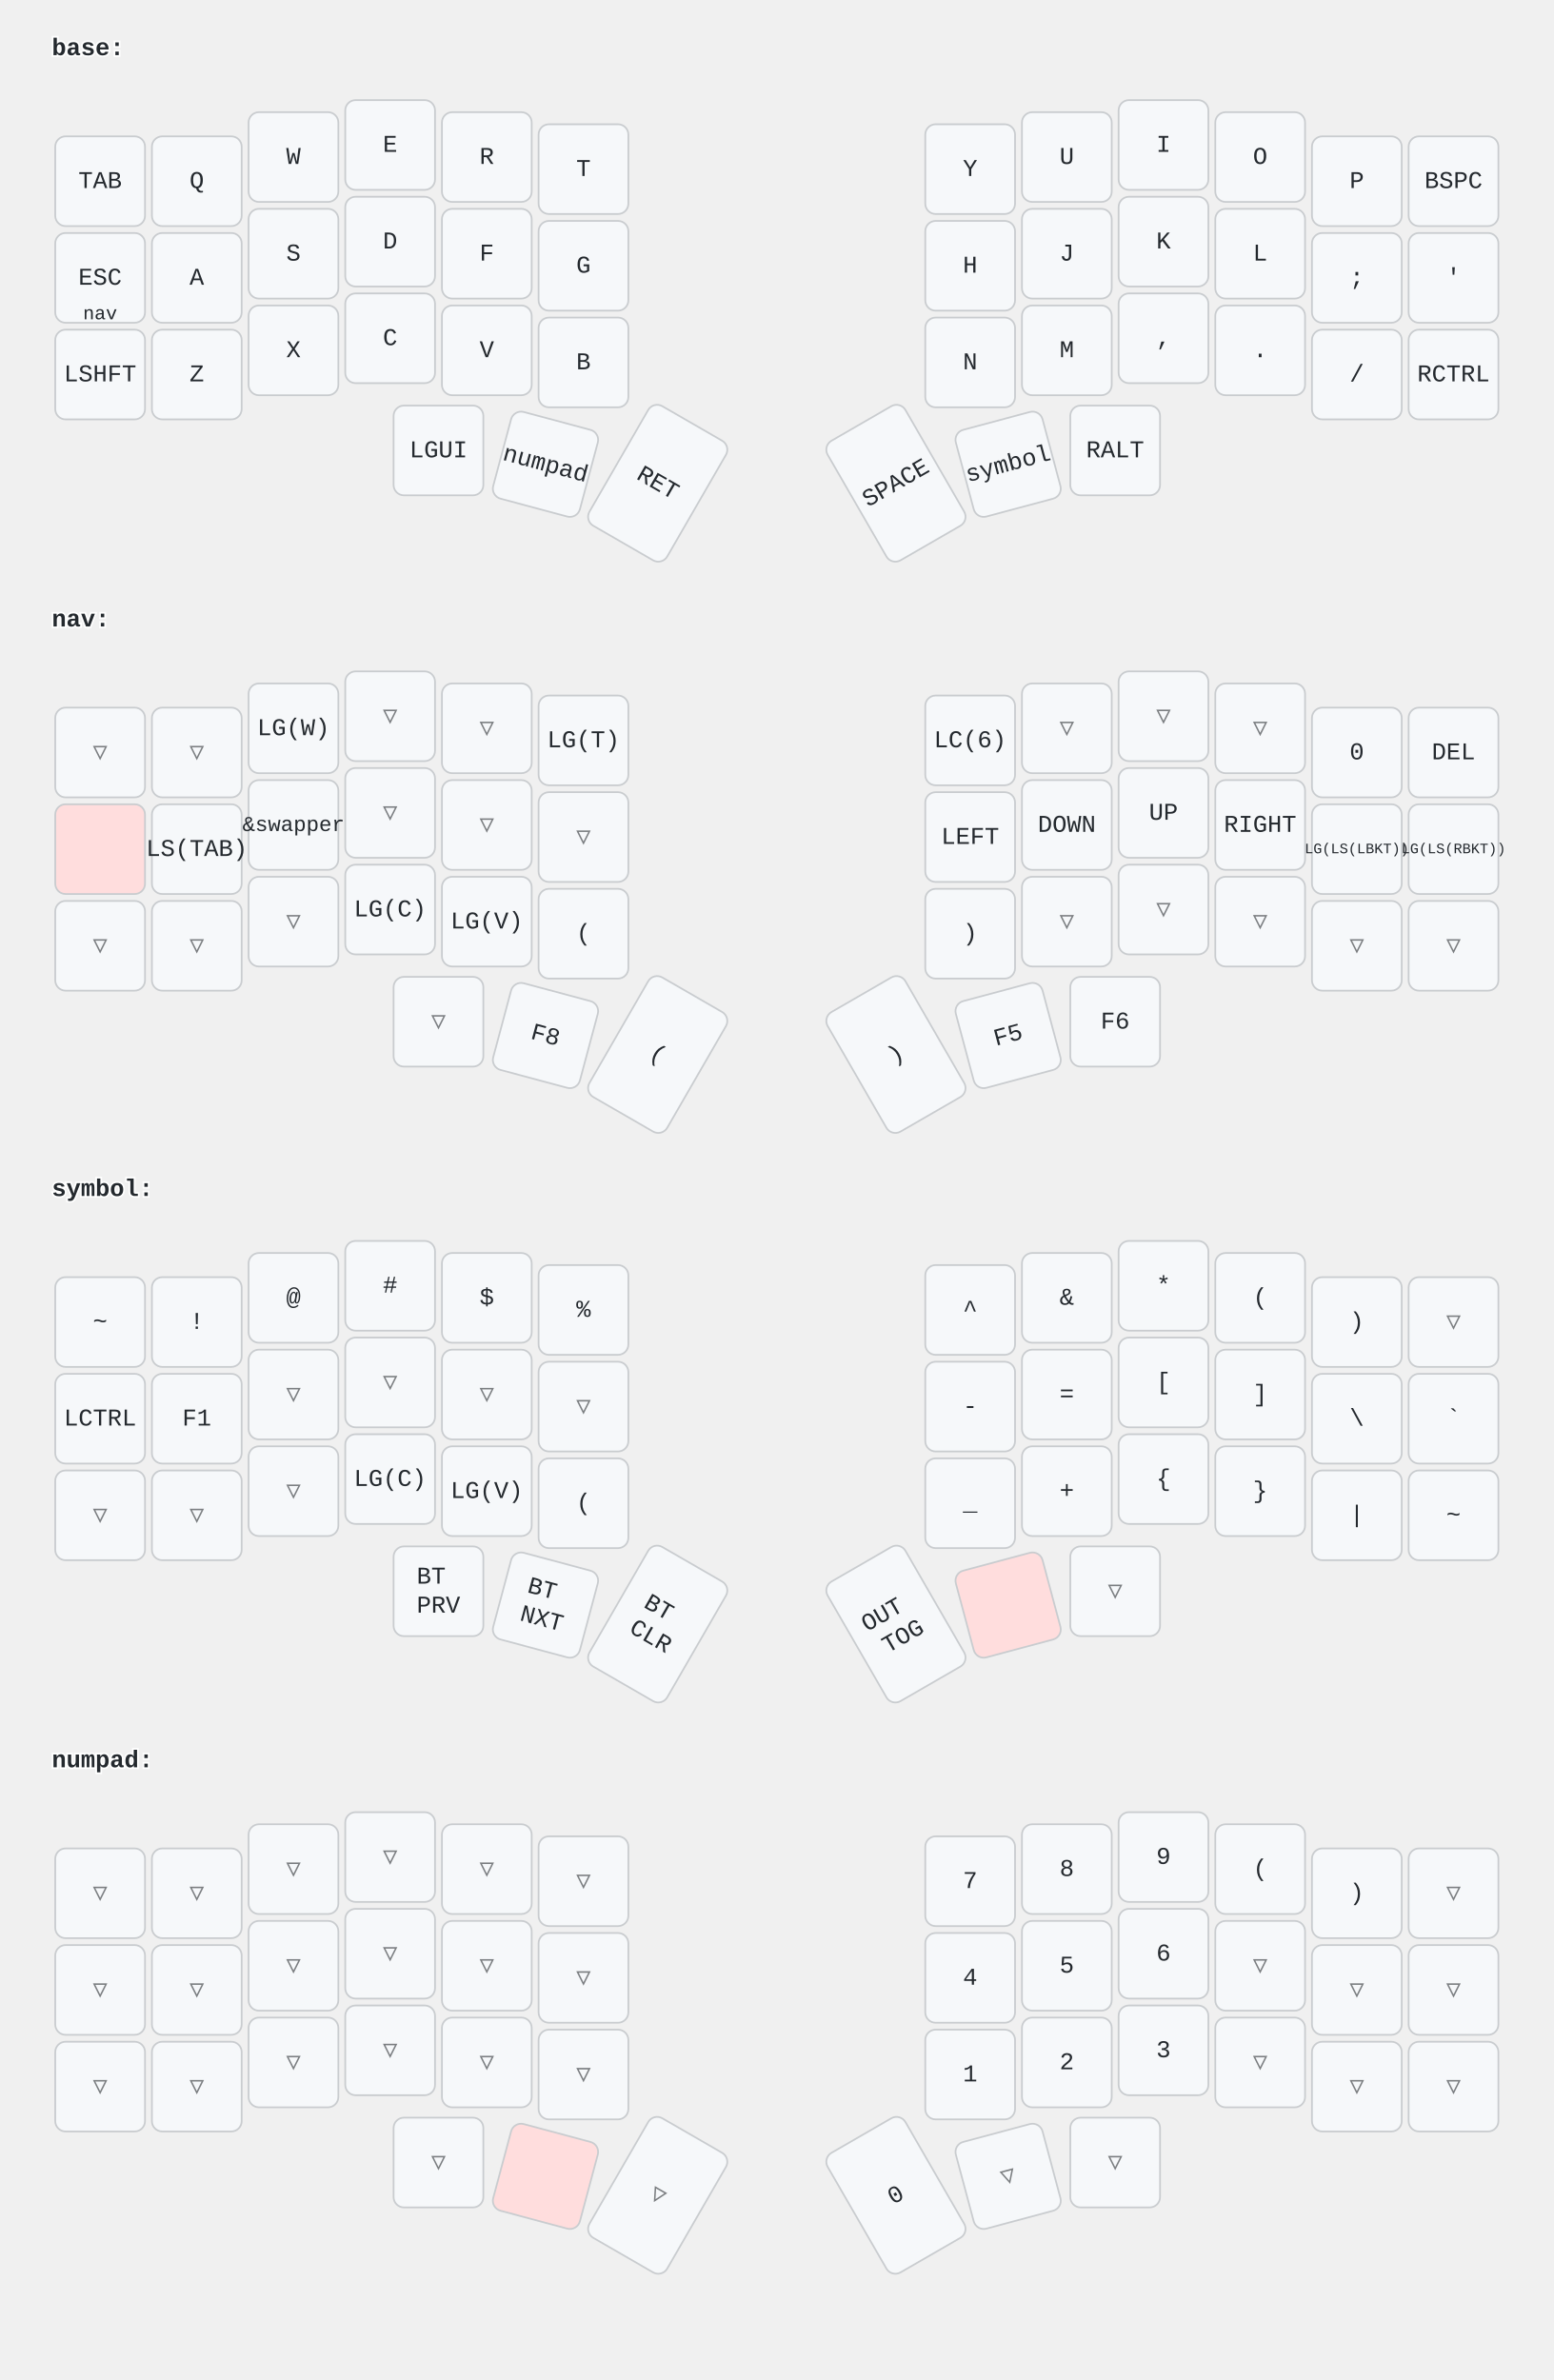
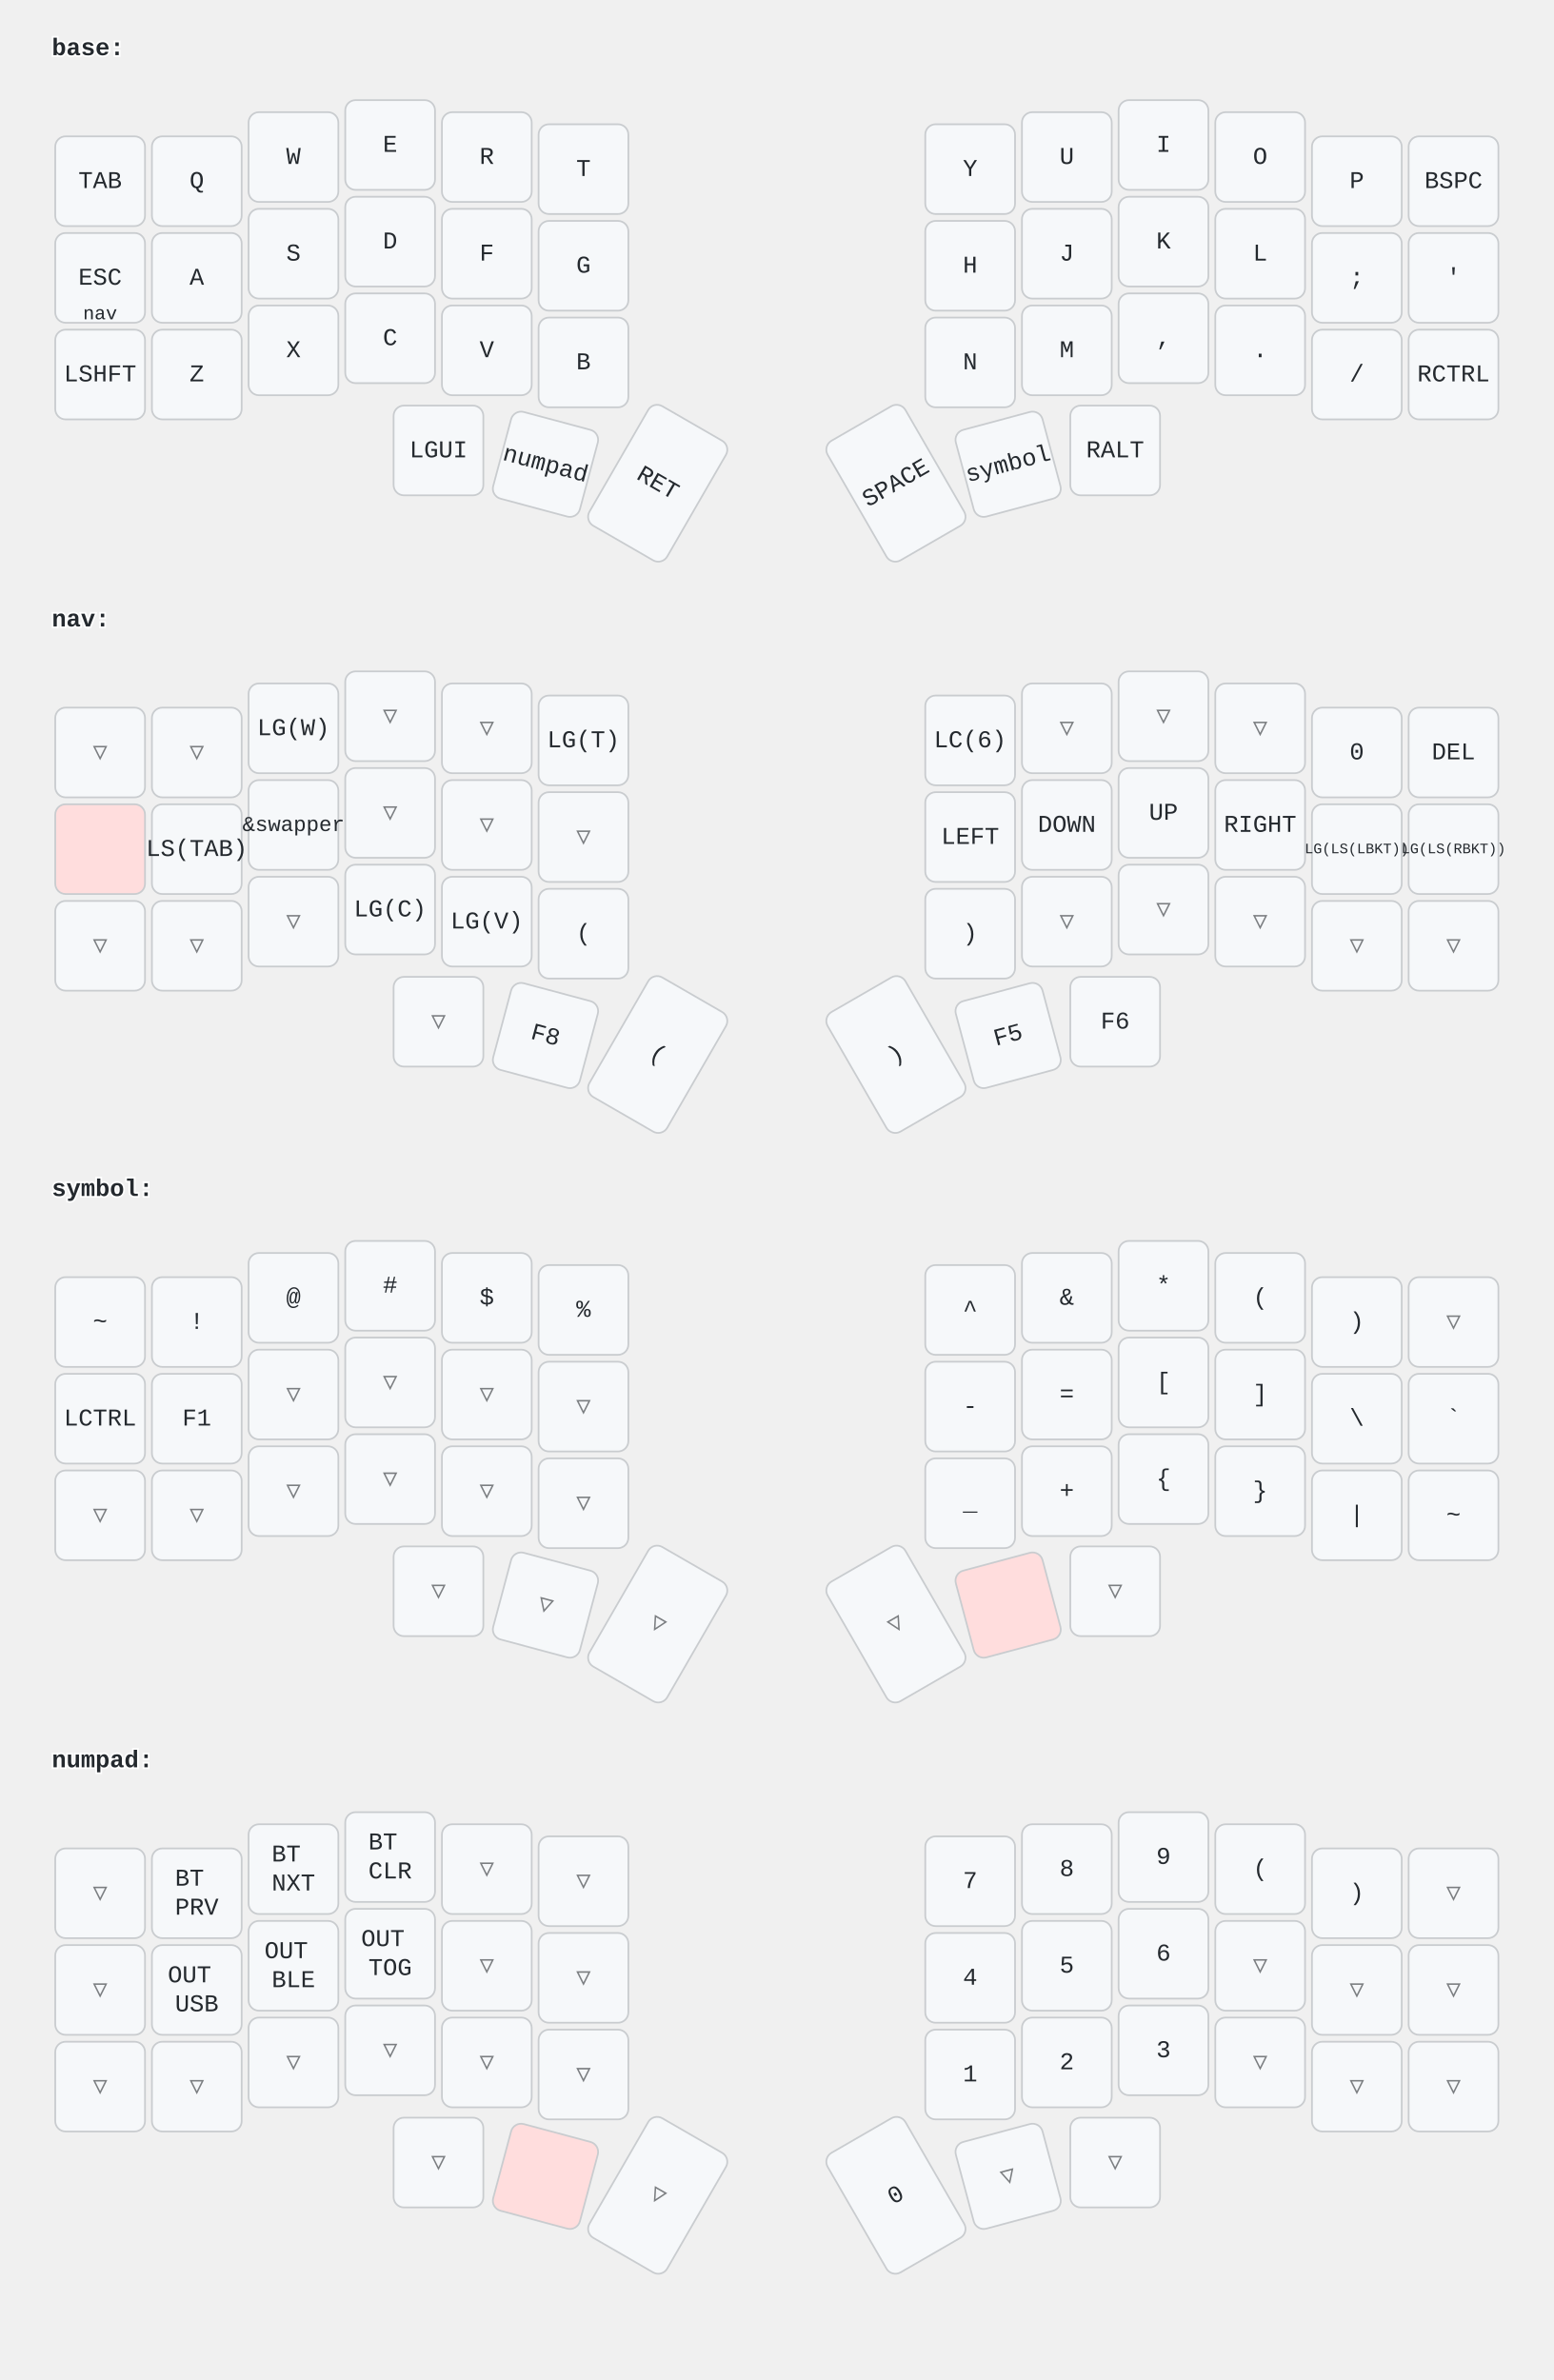
<svg xmlns="http://www.w3.org/2000/svg" width="900" height="1379" viewBox="0 0 900 1379" class="keymap">
  <style>/* inherit to force styles through use tags */
svg path {
    fill: inherit;
}

/* font and background color specifications */
svg.keymap {
    font-family: SFMono-Regular,Consolas,Liberation Mono,Menlo,monospace;
    font-size: 14px;
    font-kerning: normal;
    text-rendering: optimizeLegibility;
    fill: #24292e;
}

/* default key styling */
rect.key {
    fill: #f6f8fa;
    stroke: #c9cccf;
    stroke-width: 1;
}

/* default key side styling, only used is draw_key_sides is set */
rect.side {
    filter: brightness(90%);
}

/* color accent for combo boxes */
rect.combo, rect.combo-separate {
    fill: #cdf;
}

/* color accent for held keys */
rect.held, rect.combo.held {
    fill: #fdd;
}

/* color accent for ghost (optional) keys */
rect.ghost, rect.combo.ghost {
    stroke-dasharray: 4, 4;
    stroke-width: 2;
}

text {
    text-anchor: middle;
    dominant-baseline: middle;
}

/* styling for layer labels */
text.label {
    font-weight: bold;
    text-anchor: start;
    stroke: white;
    stroke-width: 2;
    paint-order: stroke;
}

/* styling for combo tap, and key hold/shifted label text */
text.combo, text.hold, text.shifted {
    font-size: 11px;
}

text.hold {
    text-anchor: middle;
    dominant-baseline: auto;
}

text.shifted {
    text-anchor: middle;
    dominant-baseline: hanging;
}

/* styling for hold/shifted label text in combo box */
text.combo.hold, text.combo.shifted {
    font-size: 8px;
}

/* lighter symbol for transparent keys */
text.trans {
    fill: #7b7e81;
}

/* styling for combo dendrons */
path.combo {
    stroke-width: 1;
    stroke: gray;
    fill: none;
}

/* Start Tabler Icons Cleanup */
/* cannot use height/width with glyphs */
.icon-tabler &gt; path {
    fill: inherit;
    stroke: inherit;
    stroke-width: 2;
}
/* hide tabler's default box */
.icon-tabler &gt; path[stroke="none"][fill="none"] {
    visibility: hidden;
}
/* End Tabler Icons Cleanup */
</style>
  <g transform="translate(30, 0)" class="layer-base">
    <text x="0" y="28" class="label">base:</text>
    <g transform="translate(0, 56)">
      <g transform="translate(28, 49)" class="key keypos-0">
        <rect rx="6" ry="6" x="-26" y="-26" width="52" height="52" class="key" />
        <text x="0" y="0" class="key tap">TAB</text>
      </g>
      <g transform="translate(84, 49)" class="key keypos-1">
        <rect rx="6" ry="6" x="-26" y="-26" width="52" height="52" class="key" />
        <text x="0" y="0" class="key tap">Q</text>
      </g>
      <g transform="translate(140, 35)" class="key keypos-2">
        <rect rx="6" ry="6" x="-26" y="-26" width="52" height="52" class="key" />
        <text x="0" y="0" class="key tap">W</text>
      </g>
      <g transform="translate(196, 28)" class="key keypos-3">
        <rect rx="6" ry="6" x="-26" y="-26" width="52" height="52" class="key" />
        <text x="0" y="0" class="key tap">E</text>
      </g>
      <g transform="translate(252, 35)" class="key keypos-4">
        <rect rx="6" ry="6" x="-26" y="-26" width="52" height="52" class="key" />
        <text x="0" y="0" class="key tap">R</text>
      </g>
      <g transform="translate(308, 42)" class="key keypos-5">
        <rect rx="6" ry="6" x="-26" y="-26" width="52" height="52" class="key" />
        <text x="0" y="0" class="key tap">T</text>
      </g>
      <g transform="translate(532, 42)" class="key keypos-6">
        <rect rx="6" ry="6" x="-26" y="-26" width="52" height="52" class="key" />
        <text x="0" y="0" class="key tap">Y</text>
      </g>
      <g transform="translate(588, 35)" class="key keypos-7">
        <rect rx="6" ry="6" x="-26" y="-26" width="52" height="52" class="key" />
        <text x="0" y="0" class="key tap">U</text>
      </g>
      <g transform="translate(644, 28)" class="key keypos-8">
        <rect rx="6" ry="6" x="-26" y="-26" width="52" height="52" class="key" />
        <text x="0" y="0" class="key tap">I</text>
      </g>
      <g transform="translate(700, 35)" class="key keypos-9">
        <rect rx="6" ry="6" x="-26" y="-26" width="52" height="52" class="key" />
        <text x="0" y="0" class="key tap">O</text>
      </g>
      <g transform="translate(756, 49)" class="key keypos-10">
        <rect rx="6" ry="6" x="-26" y="-26" width="52" height="52" class="key" />
        <text x="0" y="0" class="key tap">P</text>
      </g>
      <g transform="translate(812, 49)" class="key keypos-11">
        <rect rx="6" ry="6" x="-26" y="-26" width="52" height="52" class="key" />
        <text x="0" y="0" class="key tap">BSPC</text>
      </g>
      <g transform="translate(28, 105)" class="key keypos-12">
        <rect rx="6" ry="6" x="-26" y="-26" width="52" height="52" class="key" />
        <text x="0" y="0" class="key tap">ESC</text>
        <text x="0" y="24" class="key hold">nav</text>
      </g>
      <g transform="translate(84, 105)" class="key keypos-13">
        <rect rx="6" ry="6" x="-26" y="-26" width="52" height="52" class="key" />
        <text x="0" y="0" class="key tap">A</text>
      </g>
      <g transform="translate(140, 91)" class="key keypos-14">
        <rect rx="6" ry="6" x="-26" y="-26" width="52" height="52" class="key" />
        <text x="0" y="0" class="key tap">S</text>
      </g>
      <g transform="translate(196, 84)" class="key keypos-15">
        <rect rx="6" ry="6" x="-26" y="-26" width="52" height="52" class="key" />
        <text x="0" y="0" class="key tap">D</text>
      </g>
      <g transform="translate(252, 91)" class="key keypos-16">
        <rect rx="6" ry="6" x="-26" y="-26" width="52" height="52" class="key" />
        <text x="0" y="0" class="key tap">F</text>
      </g>
      <g transform="translate(308, 98)" class="key keypos-17">
        <rect rx="6" ry="6" x="-26" y="-26" width="52" height="52" class="key" />
        <text x="0" y="0" class="key tap">G</text>
      </g>
      <g transform="translate(532, 98)" class="key keypos-18">
        <rect rx="6" ry="6" x="-26" y="-26" width="52" height="52" class="key" />
        <text x="0" y="0" class="key tap">H</text>
      </g>
      <g transform="translate(588, 91)" class="key keypos-19">
        <rect rx="6" ry="6" x="-26" y="-26" width="52" height="52" class="key" />
        <text x="0" y="0" class="key tap">J</text>
      </g>
      <g transform="translate(644, 84)" class="key keypos-20">
        <rect rx="6" ry="6" x="-26" y="-26" width="52" height="52" class="key" />
        <text x="0" y="0" class="key tap">K</text>
      </g>
      <g transform="translate(700, 91)" class="key keypos-21">
        <rect rx="6" ry="6" x="-26" y="-26" width="52" height="52" class="key" />
        <text x="0" y="0" class="key tap">L</text>
      </g>
      <g transform="translate(756, 105)" class="key keypos-22">
        <rect rx="6" ry="6" x="-26" y="-26" width="52" height="52" class="key" />
        <text x="0" y="0" class="key tap">;</text>
      </g>
      <g transform="translate(812, 105)" class="key keypos-23">
        <rect rx="6" ry="6" x="-26" y="-26" width="52" height="52" class="key" />
        <text x="0" y="0" class="key tap">'</text>
      </g>
      <g transform="translate(28, 161)" class="key keypos-24">
        <rect rx="6" ry="6" x="-26" y="-26" width="52" height="52" class="key" />
        <text x="0" y="0" class="key tap">LSHFT</text>
      </g>
      <g transform="translate(84, 161)" class="key keypos-25">
        <rect rx="6" ry="6" x="-26" y="-26" width="52" height="52" class="key" />
        <text x="0" y="0" class="key tap">Z</text>
      </g>
      <g transform="translate(140, 147)" class="key keypos-26">
        <rect rx="6" ry="6" x="-26" y="-26" width="52" height="52" class="key" />
        <text x="0" y="0" class="key tap">X</text>
      </g>
      <g transform="translate(196, 140)" class="key keypos-27">
        <rect rx="6" ry="6" x="-26" y="-26" width="52" height="52" class="key" />
        <text x="0" y="0" class="key tap">C</text>
      </g>
      <g transform="translate(252, 147)" class="key keypos-28">
        <rect rx="6" ry="6" x="-26" y="-26" width="52" height="52" class="key" />
        <text x="0" y="0" class="key tap">V</text>
      </g>
      <g transform="translate(308, 154)" class="key keypos-29">
        <rect rx="6" ry="6" x="-26" y="-26" width="52" height="52" class="key" />
        <text x="0" y="0" class="key tap">B</text>
      </g>
      <g transform="translate(532, 154)" class="key keypos-30">
        <rect rx="6" ry="6" x="-26" y="-26" width="52" height="52" class="key" />
        <text x="0" y="0" class="key tap">N</text>
      </g>
      <g transform="translate(588, 147)" class="key keypos-31">
        <rect rx="6" ry="6" x="-26" y="-26" width="52" height="52" class="key" />
        <text x="0" y="0" class="key tap">M</text>
      </g>
      <g transform="translate(644, 140)" class="key keypos-32">
        <rect rx="6" ry="6" x="-26" y="-26" width="52" height="52" class="key" />
        <text x="0" y="0" class="key tap">,</text>
      </g>
      <g transform="translate(700, 147)" class="key keypos-33">
        <rect rx="6" ry="6" x="-26" y="-26" width="52" height="52" class="key" />
        <text x="0" y="0" class="key tap">.</text>
      </g>
      <g transform="translate(756, 161)" class="key keypos-34">
        <rect rx="6" ry="6" x="-26" y="-26" width="52" height="52" class="key" />
        <text x="0" y="0" class="key tap">/</text>
      </g>
      <g transform="translate(812, 161)" class="key keypos-35">
        <rect rx="6" ry="6" x="-26" y="-26" width="52" height="52" class="key" />
        <text x="0" y="0" class="key tap">RCTRL</text>
      </g>
      <g transform="translate(224, 205)" class="key keypos-36">
        <rect rx="6" ry="6" x="-26" y="-26" width="52" height="52" class="key" />
        <text x="0" y="0" class="key tap">LGUI</text>
      </g>
      <g transform="translate(286, 213) rotate(15.0)" class="key keypos-37">
        <rect rx="6" ry="6" x="-26" y="-26" width="52" height="52" class="key" />
        <text x="0" y="0" class="key tap">numpad</text>
      </g>
      <g transform="translate(351, 224) rotate(30.0)" class="key keypos-38">
        <rect rx="6" ry="6" x="-26" y="-40" width="52" height="80" class="key" />
        <text x="0" y="0" class="key tap">RET</text>
      </g>
      <g transform="translate(489, 224) rotate(-30.0)" class="key keypos-39">
        <rect rx="6" ry="6" x="-26" y="-40" width="52" height="80" class="key" />
        <text x="0" y="0" class="key tap">SPACE</text>
      </g>
      <g transform="translate(554, 213) rotate(-15.0)" class="key keypos-40">
        <rect rx="6" ry="6" x="-26" y="-26" width="52" height="52" class="key" />
        <text x="0" y="0" class="key tap">symbol</text>
      </g>
      <g transform="translate(616, 205)" class="key keypos-41">
        <rect rx="6" ry="6" x="-26" y="-26" width="52" height="52" class="key" />
        <text x="0" y="0" class="key tap">RALT</text>
      </g>
    </g>
  </g>
  <g transform="translate(30, 331)" class="layer-nav">
    <text x="0" y="28" class="label">nav:</text>
    <g transform="translate(0, 56)">
      <g transform="translate(28, 49)" class="key trans keypos-0">
        <rect rx="6" ry="6" x="-26" y="-26" width="52" height="52" class="key trans" />
        <text x="0" y="0" class="key trans tap">▽</text>
      </g>
      <g transform="translate(84, 49)" class="key trans keypos-1">
        <rect rx="6" ry="6" x="-26" y="-26" width="52" height="52" class="key trans" />
        <text x="0" y="0" class="key trans tap">▽</text>
      </g>
      <g transform="translate(140, 35)" class="key keypos-2">
        <rect rx="6" ry="6" x="-26" y="-26" width="52" height="52" class="key" />
        <text x="0" y="0" class="key tap">LG(W)</text>
      </g>
      <g transform="translate(196, 28)" class="key trans keypos-3">
        <rect rx="6" ry="6" x="-26" y="-26" width="52" height="52" class="key trans" />
        <text x="0" y="0" class="key trans tap">▽</text>
      </g>
      <g transform="translate(252, 35)" class="key trans keypos-4">
        <rect rx="6" ry="6" x="-26" y="-26" width="52" height="52" class="key trans" />
        <text x="0" y="0" class="key trans tap">▽</text>
      </g>
      <g transform="translate(308, 42)" class="key keypos-5">
        <rect rx="6" ry="6" x="-26" y="-26" width="52" height="52" class="key" />
        <text x="0" y="0" class="key tap">LG(T)</text>
      </g>
      <g transform="translate(532, 42)" class="key keypos-6">
        <rect rx="6" ry="6" x="-26" y="-26" width="52" height="52" class="key" />
        <text x="0" y="0" class="key tap">LC(6)</text>
      </g>
      <g transform="translate(588, 35)" class="key trans keypos-7">
        <rect rx="6" ry="6" x="-26" y="-26" width="52" height="52" class="key trans" />
        <text x="0" y="0" class="key trans tap">▽</text>
      </g>
      <g transform="translate(644, 28)" class="key trans keypos-8">
        <rect rx="6" ry="6" x="-26" y="-26" width="52" height="52" class="key trans" />
        <text x="0" y="0" class="key trans tap">▽</text>
      </g>
      <g transform="translate(700, 35)" class="key trans keypos-9">
        <rect rx="6" ry="6" x="-26" y="-26" width="52" height="52" class="key trans" />
        <text x="0" y="0" class="key trans tap">▽</text>
      </g>
      <g transform="translate(756, 49)" class="key keypos-10">
        <rect rx="6" ry="6" x="-26" y="-26" width="52" height="52" class="key" />
        <text x="0" y="0" class="key tap">0</text>
      </g>
      <g transform="translate(812, 49)" class="key keypos-11">
        <rect rx="6" ry="6" x="-26" y="-26" width="52" height="52" class="key" />
        <text x="0" y="0" class="key tap">DEL</text>
      </g>
      <g transform="translate(28, 105)" class="key held keypos-12">
        <rect rx="6" ry="6" x="-26" y="-26" width="52" height="52" class="key held" />
      </g>
      <g transform="translate(84, 105)" class="key keypos-13">
        <rect rx="6" ry="6" x="-26" y="-26" width="52" height="52" class="key" />
        <text x="0" y="0" class="key tap">LS(TAB)</text>
      </g>
      <g transform="translate(140, 91)" class="key keypos-14">
        <rect rx="6" ry="6" x="-26" y="-26" width="52" height="52" class="key" />
        <text x="0" y="0" class="key tap">
          <tspan style="font-size: 88%">&amp;swapper</tspan>
        </text>
      </g>
      <g transform="translate(196, 84)" class="key trans keypos-15">
        <rect rx="6" ry="6" x="-26" y="-26" width="52" height="52" class="key trans" />
        <text x="0" y="0" class="key trans tap">▽</text>
      </g>
      <g transform="translate(252, 91)" class="key trans keypos-16">
        <rect rx="6" ry="6" x="-26" y="-26" width="52" height="52" class="key trans" />
        <text x="0" y="0" class="key trans tap">▽</text>
      </g>
      <g transform="translate(308, 98)" class="key trans keypos-17">
        <rect rx="6" ry="6" x="-26" y="-26" width="52" height="52" class="key trans" />
        <text x="0" y="0" class="key trans tap">▽</text>
      </g>
      <g transform="translate(532, 98)" class="key keypos-18">
        <rect rx="6" ry="6" x="-26" y="-26" width="52" height="52" class="key" />
        <text x="0" y="0" class="key tap">LEFT</text>
      </g>
      <g transform="translate(588, 91)" class="key keypos-19">
        <rect rx="6" ry="6" x="-26" y="-26" width="52" height="52" class="key" />
        <text x="0" y="0" class="key tap">DOWN</text>
      </g>
      <g transform="translate(644, 84)" class="key keypos-20">
        <rect rx="6" ry="6" x="-26" y="-26" width="52" height="52" class="key" />
        <text x="0" y="0" class="key tap">UP</text>
      </g>
      <g transform="translate(700, 91)" class="key keypos-21">
        <rect rx="6" ry="6" x="-26" y="-26" width="52" height="52" class="key" />
        <text x="0" y="0" class="key tap">RIGHT</text>
      </g>
      <g transform="translate(756, 105)" class="key keypos-22">
        <rect rx="6" ry="6" x="-26" y="-26" width="52" height="52" class="key" />
        <text x="0" y="0" class="key tap">
          <tspan style="font-size: 60%">LG(LS(LBKT))</tspan>
        </text>
      </g>
      <g transform="translate(812, 105)" class="key keypos-23">
        <rect rx="6" ry="6" x="-26" y="-26" width="52" height="52" class="key" />
        <text x="0" y="0" class="key tap">
          <tspan style="font-size: 60%">LG(LS(RBKT))</tspan>
        </text>
      </g>
      <g transform="translate(28, 161)" class="key trans keypos-24">
        <rect rx="6" ry="6" x="-26" y="-26" width="52" height="52" class="key trans" />
        <text x="0" y="0" class="key trans tap">▽</text>
      </g>
      <g transform="translate(84, 161)" class="key trans keypos-25">
        <rect rx="6" ry="6" x="-26" y="-26" width="52" height="52" class="key trans" />
        <text x="0" y="0" class="key trans tap">▽</text>
      </g>
      <g transform="translate(140, 147)" class="key trans keypos-26">
        <rect rx="6" ry="6" x="-26" y="-26" width="52" height="52" class="key trans" />
        <text x="0" y="0" class="key trans tap">▽</text>
      </g>
      <g transform="translate(196, 140)" class="key keypos-27">
        <rect rx="6" ry="6" x="-26" y="-26" width="52" height="52" class="key" />
        <text x="0" y="0" class="key tap">LG(C)</text>
      </g>
      <g transform="translate(252, 147)" class="key keypos-28">
        <rect rx="6" ry="6" x="-26" y="-26" width="52" height="52" class="key" />
        <text x="0" y="0" class="key tap">LG(V)</text>
      </g>
      <g transform="translate(308, 154)" class="key keypos-29">
        <rect rx="6" ry="6" x="-26" y="-26" width="52" height="52" class="key" />
        <text x="0" y="0" class="key tap">(</text>
      </g>
      <g transform="translate(532, 154)" class="key keypos-30">
        <rect rx="6" ry="6" x="-26" y="-26" width="52" height="52" class="key" />
        <text x="0" y="0" class="key tap">)</text>
      </g>
      <g transform="translate(588, 147)" class="key trans keypos-31">
        <rect rx="6" ry="6" x="-26" y="-26" width="52" height="52" class="key trans" />
        <text x="0" y="0" class="key trans tap">▽</text>
      </g>
      <g transform="translate(644, 140)" class="key trans keypos-32">
        <rect rx="6" ry="6" x="-26" y="-26" width="52" height="52" class="key trans" />
        <text x="0" y="0" class="key trans tap">▽</text>
      </g>
      <g transform="translate(700, 147)" class="key trans keypos-33">
        <rect rx="6" ry="6" x="-26" y="-26" width="52" height="52" class="key trans" />
        <text x="0" y="0" class="key trans tap">▽</text>
      </g>
      <g transform="translate(756, 161)" class="key trans keypos-34">
        <rect rx="6" ry="6" x="-26" y="-26" width="52" height="52" class="key trans" />
        <text x="0" y="0" class="key trans tap">▽</text>
      </g>
      <g transform="translate(812, 161)" class="key trans keypos-35">
        <rect rx="6" ry="6" x="-26" y="-26" width="52" height="52" class="key trans" />
        <text x="0" y="0" class="key trans tap">▽</text>
      </g>
      <g transform="translate(224, 205)" class="key trans keypos-36">
        <rect rx="6" ry="6" x="-26" y="-26" width="52" height="52" class="key trans" />
        <text x="0" y="0" class="key trans tap">▽</text>
      </g>
      <g transform="translate(286, 213) rotate(15.0)" class="key keypos-37">
        <rect rx="6" ry="6" x="-26" y="-26" width="52" height="52" class="key" />
        <text x="0" y="0" class="key tap">F8</text>
      </g>
      <g transform="translate(351, 224) rotate(30.0)" class="key keypos-38">
        <rect rx="6" ry="6" x="-26" y="-40" width="52" height="80" class="key" />
        <text x="0" y="0" class="key tap">(</text>
      </g>
      <g transform="translate(489, 224) rotate(-30.0)" class="key keypos-39">
        <rect rx="6" ry="6" x="-26" y="-40" width="52" height="80" class="key" />
        <text x="0" y="0" class="key tap">)</text>
      </g>
      <g transform="translate(554, 213) rotate(-15.0)" class="key keypos-40">
        <rect rx="6" ry="6" x="-26" y="-26" width="52" height="52" class="key" />
        <text x="0" y="0" class="key tap">F5</text>
      </g>
      <g transform="translate(616, 205)" class="key keypos-41">
        <rect rx="6" ry="6" x="-26" y="-26" width="52" height="52" class="key" />
        <text x="0" y="0" class="key tap">F6</text>
      </g>
    </g>
  </g>
  <g transform="translate(30, 661)" class="layer-symbol">
    <text x="0" y="28" class="label">symbol:</text>
    <g transform="translate(0, 56)">
      <g transform="translate(28, 49)" class="key keypos-0">
        <rect rx="6" ry="6" x="-26" y="-26" width="52" height="52" class="key" />
        <text x="0" y="0" class="key tap">~</text>
      </g>
      <g transform="translate(84, 49)" class="key keypos-1">
        <rect rx="6" ry="6" x="-26" y="-26" width="52" height="52" class="key" />
        <text x="0" y="0" class="key tap">!</text>
      </g>
      <g transform="translate(140, 35)" class="key keypos-2">
        <rect rx="6" ry="6" x="-26" y="-26" width="52" height="52" class="key" />
        <text x="0" y="0" class="key tap">@</text>
      </g>
      <g transform="translate(196, 28)" class="key keypos-3">
        <rect rx="6" ry="6" x="-26" y="-26" width="52" height="52" class="key" />
        <text x="0" y="0" class="key tap">#</text>
      </g>
      <g transform="translate(252, 35)" class="key keypos-4">
        <rect rx="6" ry="6" x="-26" y="-26" width="52" height="52" class="key" />
        <text x="0" y="0" class="key tap">$</text>
      </g>
      <g transform="translate(308, 42)" class="key keypos-5">
        <rect rx="6" ry="6" x="-26" y="-26" width="52" height="52" class="key" />
        <text x="0" y="0" class="key tap">%</text>
      </g>
      <g transform="translate(532, 42)" class="key keypos-6">
        <rect rx="6" ry="6" x="-26" y="-26" width="52" height="52" class="key" />
        <text x="0" y="0" class="key tap">^</text>
      </g>
      <g transform="translate(588, 35)" class="key keypos-7">
        <rect rx="6" ry="6" x="-26" y="-26" width="52" height="52" class="key" />
        <text x="0" y="0" class="key tap">&amp;</text>
      </g>
      <g transform="translate(644, 28)" class="key keypos-8">
        <rect rx="6" ry="6" x="-26" y="-26" width="52" height="52" class="key" />
        <text x="0" y="0" class="key tap">*</text>
      </g>
      <g transform="translate(700, 35)" class="key keypos-9">
        <rect rx="6" ry="6" x="-26" y="-26" width="52" height="52" class="key" />
        <text x="0" y="0" class="key tap">(</text>
      </g>
      <g transform="translate(756, 49)" class="key keypos-10">
        <rect rx="6" ry="6" x="-26" y="-26" width="52" height="52" class="key" />
        <text x="0" y="0" class="key tap">)</text>
      </g>
      <g transform="translate(812, 49)" class="key trans keypos-11">
        <rect rx="6" ry="6" x="-26" y="-26" width="52" height="52" class="key trans" />
        <text x="0" y="0" class="key trans tap">▽</text>
      </g>
      <g transform="translate(28, 105)" class="key keypos-12">
        <rect rx="6" ry="6" x="-26" y="-26" width="52" height="52" class="key" />
        <text x="0" y="0" class="key tap">LCTRL</text>
      </g>
      <g transform="translate(84, 105)" class="key keypos-13">
        <rect rx="6" ry="6" x="-26" y="-26" width="52" height="52" class="key" />
        <text x="0" y="0" class="key tap">F1</text>
      </g>
      <g transform="translate(140, 91)" class="key trans keypos-14">
        <rect rx="6" ry="6" x="-26" y="-26" width="52" height="52" class="key trans" />
        <text x="0" y="0" class="key trans tap">▽</text>
      </g>
      <g transform="translate(196, 84)" class="key trans keypos-15">
        <rect rx="6" ry="6" x="-26" y="-26" width="52" height="52" class="key trans" />
        <text x="0" y="0" class="key trans tap">▽</text>
      </g>
      <g transform="translate(252, 91)" class="key trans keypos-16">
        <rect rx="6" ry="6" x="-26" y="-26" width="52" height="52" class="key trans" />
        <text x="0" y="0" class="key trans tap">▽</text>
      </g>
      <g transform="translate(308, 98)" class="key trans keypos-17">
        <rect rx="6" ry="6" x="-26" y="-26" width="52" height="52" class="key trans" />
        <text x="0" y="0" class="key trans tap">▽</text>
      </g>
      <g transform="translate(532, 98)" class="key keypos-18">
        <rect rx="6" ry="6" x="-26" y="-26" width="52" height="52" class="key" />
        <text x="0" y="0" class="key tap">-</text>
      </g>
      <g transform="translate(588, 91)" class="key keypos-19">
        <rect rx="6" ry="6" x="-26" y="-26" width="52" height="52" class="key" />
        <text x="0" y="0" class="key tap">=</text>
      </g>
      <g transform="translate(644, 84)" class="key keypos-20">
        <rect rx="6" ry="6" x="-26" y="-26" width="52" height="52" class="key" />
        <text x="0" y="0" class="key tap">[</text>
      </g>
      <g transform="translate(700, 91)" class="key keypos-21">
        <rect rx="6" ry="6" x="-26" y="-26" width="52" height="52" class="key" />
        <text x="0" y="0" class="key tap">]</text>
      </g>
      <g transform="translate(756, 105)" class="key keypos-22">
        <rect rx="6" ry="6" x="-26" y="-26" width="52" height="52" class="key" />
        <text x="0" y="0" class="key tap">\</text>
      </g>
      <g transform="translate(812, 105)" class="key keypos-23">
        <rect rx="6" ry="6" x="-26" y="-26" width="52" height="52" class="key" />
        <text x="0" y="0" class="key tap">`</text>
      </g>
      <g transform="translate(28, 161)" class="key trans keypos-24">
        <rect rx="6" ry="6" x="-26" y="-26" width="52" height="52" class="key trans" />
        <text x="0" y="0" class="key trans tap">▽</text>
      </g>
      <g transform="translate(84, 161)" class="key trans keypos-25">
        <rect rx="6" ry="6" x="-26" y="-26" width="52" height="52" class="key trans" />
        <text x="0" y="0" class="key trans tap">▽</text>
      </g>
      <g transform="translate(140, 147)" class="key trans keypos-26">
        <rect rx="6" ry="6" x="-26" y="-26" width="52" height="52" class="key trans" />
        <text x="0" y="0" class="key trans tap">▽</text>
      </g>
-       <g transform="translate(196, 140)" class="key keypos-27">
-         <rect rx="6" ry="6" x="-26" y="-26" width="52" height="52" class="key" />
-         <text x="0" y="0" class="key tap">LG(C)</text>
-       </g>
-       <g transform="translate(252, 147)" class="key keypos-28">
-         <rect rx="6" ry="6" x="-26" y="-26" width="52" height="52" class="key" />
-         <text x="0" y="0" class="key tap">LG(V)</text>
-       </g>
-       <g transform="translate(308, 154)" class="key keypos-29">
-         <rect rx="6" ry="6" x="-26" y="-26" width="52" height="52" class="key" />
-         <text x="0" y="0" class="key tap">(</text>
+       <g transform="translate(196, 140)" class="key trans keypos-27">
+         <rect rx="6" ry="6" x="-26" y="-26" width="52" height="52" class="key trans" />
+         <text x="0" y="0" class="key trans tap">▽</text>
+       </g>
+       <g transform="translate(252, 147)" class="key trans keypos-28">
+         <rect rx="6" ry="6" x="-26" y="-26" width="52" height="52" class="key trans" />
+         <text x="0" y="0" class="key trans tap">▽</text>
+       </g>
+       <g transform="translate(308, 154)" class="key trans keypos-29">
+         <rect rx="6" ry="6" x="-26" y="-26" width="52" height="52" class="key trans" />
+         <text x="0" y="0" class="key trans tap">▽</text>
      </g>
      <g transform="translate(532, 154)" class="key keypos-30">
        <rect rx="6" ry="6" x="-26" y="-26" width="52" height="52" class="key" />
        <text x="0" y="0" class="key tap">_</text>
      </g>
      <g transform="translate(588, 147)" class="key keypos-31">
        <rect rx="6" ry="6" x="-26" y="-26" width="52" height="52" class="key" />
        <text x="0" y="0" class="key tap">+</text>
      </g>
      <g transform="translate(644, 140)" class="key keypos-32">
        <rect rx="6" ry="6" x="-26" y="-26" width="52" height="52" class="key" />
        <text x="0" y="0" class="key tap">{</text>
      </g>
      <g transform="translate(700, 147)" class="key keypos-33">
        <rect rx="6" ry="6" x="-26" y="-26" width="52" height="52" class="key" />
        <text x="0" y="0" class="key tap">}</text>
      </g>
      <g transform="translate(756, 161)" class="key keypos-34">
        <rect rx="6" ry="6" x="-26" y="-26" width="52" height="52" class="key" />
        <text x="0" y="0" class="key tap">|</text>
      </g>
      <g transform="translate(812, 161)" class="key keypos-35">
        <rect rx="6" ry="6" x="-26" y="-26" width="52" height="52" class="key" />
        <text x="0" y="0" class="key tap">~</text>
      </g>
-       <g transform="translate(224, 205)" class="key keypos-36">
-         <rect rx="6" ry="6" x="-26" y="-26" width="52" height="52" class="key" />
-         <text x="0" y="0" class="key tap">
-           <tspan x="0" dy="-0.6em">BT</tspan>
-           <tspan x="0" dy="1.2em">PRV</tspan>
-         </text>
-       </g>
-       <g transform="translate(286, 213) rotate(15.0)" class="key keypos-37">
-         <rect rx="6" ry="6" x="-26" y="-26" width="52" height="52" class="key" />
-         <text x="0" y="0" class="key tap">
-           <tspan x="0" dy="-0.6em">BT</tspan>
-           <tspan x="0" dy="1.2em">NXT</tspan>
-         </text>
-       </g>
-       <g transform="translate(351, 224) rotate(30.0)" class="key keypos-38">
-         <rect rx="6" ry="6" x="-26" y="-40" width="52" height="80" class="key" />
-         <text x="0" y="0" class="key tap">
-           <tspan x="0" dy="-0.6em">BT</tspan>
-           <tspan x="0" dy="1.2em">CLR</tspan>
-         </text>
-       </g>
-       <g transform="translate(489, 224) rotate(-30.0)" class="key keypos-39">
-         <rect rx="6" ry="6" x="-26" y="-40" width="52" height="80" class="key" />
-         <text x="0" y="0" class="key tap">
-           <tspan x="0" dy="-0.6em">OUT</tspan>
-           <tspan x="0" dy="1.2em">TOG</tspan>
-         </text>
+       <g transform="translate(224, 205)" class="key trans keypos-36">
+         <rect rx="6" ry="6" x="-26" y="-26" width="52" height="52" class="key trans" />
+         <text x="0" y="0" class="key trans tap">▽</text>
+       </g>
+       <g transform="translate(286, 213) rotate(15.0)" class="key trans keypos-37">
+         <rect rx="6" ry="6" x="-26" y="-26" width="52" height="52" class="key trans" />
+         <text x="0" y="0" class="key trans tap">▽</text>
+       </g>
+       <g transform="translate(351, 224) rotate(30.0)" class="key trans keypos-38">
+         <rect rx="6" ry="6" x="-26" y="-40" width="52" height="80" class="key trans" />
+         <text x="0" y="0" class="key trans tap">▽</text>
+       </g>
+       <g transform="translate(489, 224) rotate(-30.0)" class="key trans keypos-39">
+         <rect rx="6" ry="6" x="-26" y="-40" width="52" height="80" class="key trans" />
+         <text x="0" y="0" class="key trans tap">▽</text>
      </g>
      <g transform="translate(554, 213) rotate(-15.0)" class="key held keypos-40">
        <rect rx="6" ry="6" x="-26" y="-26" width="52" height="52" class="key held" />
      </g>
      <g transform="translate(616, 205)" class="key trans keypos-41">
        <rect rx="6" ry="6" x="-26" y="-26" width="52" height="52" class="key trans" />
        <text x="0" y="0" class="key trans tap">▽</text>
      </g>
    </g>
  </g>
  <g transform="translate(30, 992)" class="layer-numpad">
    <text x="0" y="28" class="label">numpad:</text>
    <g transform="translate(0, 56)">
      <g transform="translate(28, 49)" class="key trans keypos-0">
        <rect rx="6" ry="6" x="-26" y="-26" width="52" height="52" class="key trans" />
        <text x="0" y="0" class="key trans tap">▽</text>
      </g>
-       <g transform="translate(84, 49)" class="key trans keypos-1">
-         <rect rx="6" ry="6" x="-26" y="-26" width="52" height="52" class="key trans" />
-         <text x="0" y="0" class="key trans tap">▽</text>
-       </g>
-       <g transform="translate(140, 35)" class="key trans keypos-2">
-         <rect rx="6" ry="6" x="-26" y="-26" width="52" height="52" class="key trans" />
-         <text x="0" y="0" class="key trans tap">▽</text>
-       </g>
-       <g transform="translate(196, 28)" class="key trans keypos-3">
-         <rect rx="6" ry="6" x="-26" y="-26" width="52" height="52" class="key trans" />
-         <text x="0" y="0" class="key trans tap">▽</text>
+       <g transform="translate(84, 49)" class="key keypos-1">
+         <rect rx="6" ry="6" x="-26" y="-26" width="52" height="52" class="key" />
+         <text x="0" y="0" class="key tap">
+           <tspan x="0" dy="-0.6em">BT</tspan>
+           <tspan x="0" dy="1.2em">PRV</tspan>
+         </text>
+       </g>
+       <g transform="translate(140, 35)" class="key keypos-2">
+         <rect rx="6" ry="6" x="-26" y="-26" width="52" height="52" class="key" />
+         <text x="0" y="0" class="key tap">
+           <tspan x="0" dy="-0.6em">BT</tspan>
+           <tspan x="0" dy="1.2em">NXT</tspan>
+         </text>
+       </g>
+       <g transform="translate(196, 28)" class="key keypos-3">
+         <rect rx="6" ry="6" x="-26" y="-26" width="52" height="52" class="key" />
+         <text x="0" y="0" class="key tap">
+           <tspan x="0" dy="-0.6em">BT</tspan>
+           <tspan x="0" dy="1.2em">CLR</tspan>
+         </text>
      </g>
      <g transform="translate(252, 35)" class="key trans keypos-4">
        <rect rx="6" ry="6" x="-26" y="-26" width="52" height="52" class="key trans" />
        <text x="0" y="0" class="key trans tap">▽</text>
      </g>
      <g transform="translate(308, 42)" class="key trans keypos-5">
        <rect rx="6" ry="6" x="-26" y="-26" width="52" height="52" class="key trans" />
        <text x="0" y="0" class="key trans tap">▽</text>
      </g>
      <g transform="translate(532, 42)" class="key keypos-6">
        <rect rx="6" ry="6" x="-26" y="-26" width="52" height="52" class="key" />
        <text x="0" y="0" class="key tap">7</text>
      </g>
      <g transform="translate(588, 35)" class="key keypos-7">
        <rect rx="6" ry="6" x="-26" y="-26" width="52" height="52" class="key" />
        <text x="0" y="0" class="key tap">8</text>
      </g>
      <g transform="translate(644, 28)" class="key keypos-8">
        <rect rx="6" ry="6" x="-26" y="-26" width="52" height="52" class="key" />
        <text x="0" y="0" class="key tap">9</text>
      </g>
      <g transform="translate(700, 35)" class="key keypos-9">
        <rect rx="6" ry="6" x="-26" y="-26" width="52" height="52" class="key" />
        <text x="0" y="0" class="key tap">(</text>
      </g>
      <g transform="translate(756, 49)" class="key keypos-10">
        <rect rx="6" ry="6" x="-26" y="-26" width="52" height="52" class="key" />
        <text x="0" y="0" class="key tap">)</text>
      </g>
      <g transform="translate(812, 49)" class="key trans keypos-11">
        <rect rx="6" ry="6" x="-26" y="-26" width="52" height="52" class="key trans" />
        <text x="0" y="0" class="key trans tap">▽</text>
      </g>
      <g transform="translate(28, 105)" class="key trans keypos-12">
        <rect rx="6" ry="6" x="-26" y="-26" width="52" height="52" class="key trans" />
        <text x="0" y="0" class="key trans tap">▽</text>
      </g>
-       <g transform="translate(84, 105)" class="key trans keypos-13">
-         <rect rx="6" ry="6" x="-26" y="-26" width="52" height="52" class="key trans" />
-         <text x="0" y="0" class="key trans tap">▽</text>
-       </g>
-       <g transform="translate(140, 91)" class="key trans keypos-14">
-         <rect rx="6" ry="6" x="-26" y="-26" width="52" height="52" class="key trans" />
-         <text x="0" y="0" class="key trans tap">▽</text>
-       </g>
-       <g transform="translate(196, 84)" class="key trans keypos-15">
-         <rect rx="6" ry="6" x="-26" y="-26" width="52" height="52" class="key trans" />
-         <text x="0" y="0" class="key trans tap">▽</text>
+       <g transform="translate(84, 105)" class="key keypos-13">
+         <rect rx="6" ry="6" x="-26" y="-26" width="52" height="52" class="key" />
+         <text x="0" y="0" class="key tap">
+           <tspan x="0" dy="-0.6em">OUT</tspan>
+           <tspan x="0" dy="1.2em">USB</tspan>
+         </text>
+       </g>
+       <g transform="translate(140, 91)" class="key keypos-14">
+         <rect rx="6" ry="6" x="-26" y="-26" width="52" height="52" class="key" />
+         <text x="0" y="0" class="key tap">
+           <tspan x="0" dy="-0.6em">OUT</tspan>
+           <tspan x="0" dy="1.2em">BLE</tspan>
+         </text>
+       </g>
+       <g transform="translate(196, 84)" class="key keypos-15">
+         <rect rx="6" ry="6" x="-26" y="-26" width="52" height="52" class="key" />
+         <text x="0" y="0" class="key tap">
+           <tspan x="0" dy="-0.6em">OUT</tspan>
+           <tspan x="0" dy="1.2em">TOG</tspan>
+         </text>
      </g>
      <g transform="translate(252, 91)" class="key trans keypos-16">
        <rect rx="6" ry="6" x="-26" y="-26" width="52" height="52" class="key trans" />
        <text x="0" y="0" class="key trans tap">▽</text>
      </g>
      <g transform="translate(308, 98)" class="key trans keypos-17">
        <rect rx="6" ry="6" x="-26" y="-26" width="52" height="52" class="key trans" />
        <text x="0" y="0" class="key trans tap">▽</text>
      </g>
      <g transform="translate(532, 98)" class="key keypos-18">
        <rect rx="6" ry="6" x="-26" y="-26" width="52" height="52" class="key" />
        <text x="0" y="0" class="key tap">4</text>
      </g>
      <g transform="translate(588, 91)" class="key keypos-19">
        <rect rx="6" ry="6" x="-26" y="-26" width="52" height="52" class="key" />
        <text x="0" y="0" class="key tap">5</text>
      </g>
      <g transform="translate(644, 84)" class="key keypos-20">
        <rect rx="6" ry="6" x="-26" y="-26" width="52" height="52" class="key" />
        <text x="0" y="0" class="key tap">6</text>
      </g>
      <g transform="translate(700, 91)" class="key trans keypos-21">
        <rect rx="6" ry="6" x="-26" y="-26" width="52" height="52" class="key trans" />
        <text x="0" y="0" class="key trans tap">▽</text>
      </g>
      <g transform="translate(756, 105)" class="key trans keypos-22">
        <rect rx="6" ry="6" x="-26" y="-26" width="52" height="52" class="key trans" />
        <text x="0" y="0" class="key trans tap">▽</text>
      </g>
      <g transform="translate(812, 105)" class="key trans keypos-23">
        <rect rx="6" ry="6" x="-26" y="-26" width="52" height="52" class="key trans" />
        <text x="0" y="0" class="key trans tap">▽</text>
      </g>
      <g transform="translate(28, 161)" class="key trans keypos-24">
        <rect rx="6" ry="6" x="-26" y="-26" width="52" height="52" class="key trans" />
        <text x="0" y="0" class="key trans tap">▽</text>
      </g>
      <g transform="translate(84, 161)" class="key trans keypos-25">
        <rect rx="6" ry="6" x="-26" y="-26" width="52" height="52" class="key trans" />
        <text x="0" y="0" class="key trans tap">▽</text>
      </g>
      <g transform="translate(140, 147)" class="key trans keypos-26">
        <rect rx="6" ry="6" x="-26" y="-26" width="52" height="52" class="key trans" />
        <text x="0" y="0" class="key trans tap">▽</text>
      </g>
      <g transform="translate(196, 140)" class="key trans keypos-27">
        <rect rx="6" ry="6" x="-26" y="-26" width="52" height="52" class="key trans" />
        <text x="0" y="0" class="key trans tap">▽</text>
      </g>
      <g transform="translate(252, 147)" class="key trans keypos-28">
        <rect rx="6" ry="6" x="-26" y="-26" width="52" height="52" class="key trans" />
        <text x="0" y="0" class="key trans tap">▽</text>
      </g>
      <g transform="translate(308, 154)" class="key trans keypos-29">
        <rect rx="6" ry="6" x="-26" y="-26" width="52" height="52" class="key trans" />
        <text x="0" y="0" class="key trans tap">▽</text>
      </g>
      <g transform="translate(532, 154)" class="key keypos-30">
        <rect rx="6" ry="6" x="-26" y="-26" width="52" height="52" class="key" />
        <text x="0" y="0" class="key tap">1</text>
      </g>
      <g transform="translate(588, 147)" class="key keypos-31">
        <rect rx="6" ry="6" x="-26" y="-26" width="52" height="52" class="key" />
        <text x="0" y="0" class="key tap">2</text>
      </g>
      <g transform="translate(644, 140)" class="key keypos-32">
        <rect rx="6" ry="6" x="-26" y="-26" width="52" height="52" class="key" />
        <text x="0" y="0" class="key tap">3</text>
      </g>
      <g transform="translate(700, 147)" class="key trans keypos-33">
        <rect rx="6" ry="6" x="-26" y="-26" width="52" height="52" class="key trans" />
        <text x="0" y="0" class="key trans tap">▽</text>
      </g>
      <g transform="translate(756, 161)" class="key trans keypos-34">
        <rect rx="6" ry="6" x="-26" y="-26" width="52" height="52" class="key trans" />
        <text x="0" y="0" class="key trans tap">▽</text>
      </g>
      <g transform="translate(812, 161)" class="key trans keypos-35">
        <rect rx="6" ry="6" x="-26" y="-26" width="52" height="52" class="key trans" />
        <text x="0" y="0" class="key trans tap">▽</text>
      </g>
      <g transform="translate(224, 205)" class="key trans keypos-36">
        <rect rx="6" ry="6" x="-26" y="-26" width="52" height="52" class="key trans" />
        <text x="0" y="0" class="key trans tap">▽</text>
      </g>
      <g transform="translate(286, 213) rotate(15.0)" class="key held keypos-37">
        <rect rx="6" ry="6" x="-26" y="-26" width="52" height="52" class="key held" />
      </g>
      <g transform="translate(351, 224) rotate(30.0)" class="key trans keypos-38">
        <rect rx="6" ry="6" x="-26" y="-40" width="52" height="80" class="key trans" />
        <text x="0" y="0" class="key trans tap">▽</text>
      </g>
      <g transform="translate(489, 224) rotate(-30.0)" class="key keypos-39">
        <rect rx="6" ry="6" x="-26" y="-40" width="52" height="80" class="key" />
        <text x="0" y="0" class="key tap">0</text>
      </g>
      <g transform="translate(554, 213) rotate(-15.0)" class="key trans keypos-40">
        <rect rx="6" ry="6" x="-26" y="-26" width="52" height="52" class="key trans" />
        <text x="0" y="0" class="key trans tap">▽</text>
      </g>
      <g transform="translate(616, 205)" class="key trans keypos-41">
        <rect rx="6" ry="6" x="-26" y="-26" width="52" height="52" class="key trans" />
        <text x="0" y="0" class="key trans tap">▽</text>
      </g>
    </g>
  </g>
</svg>
